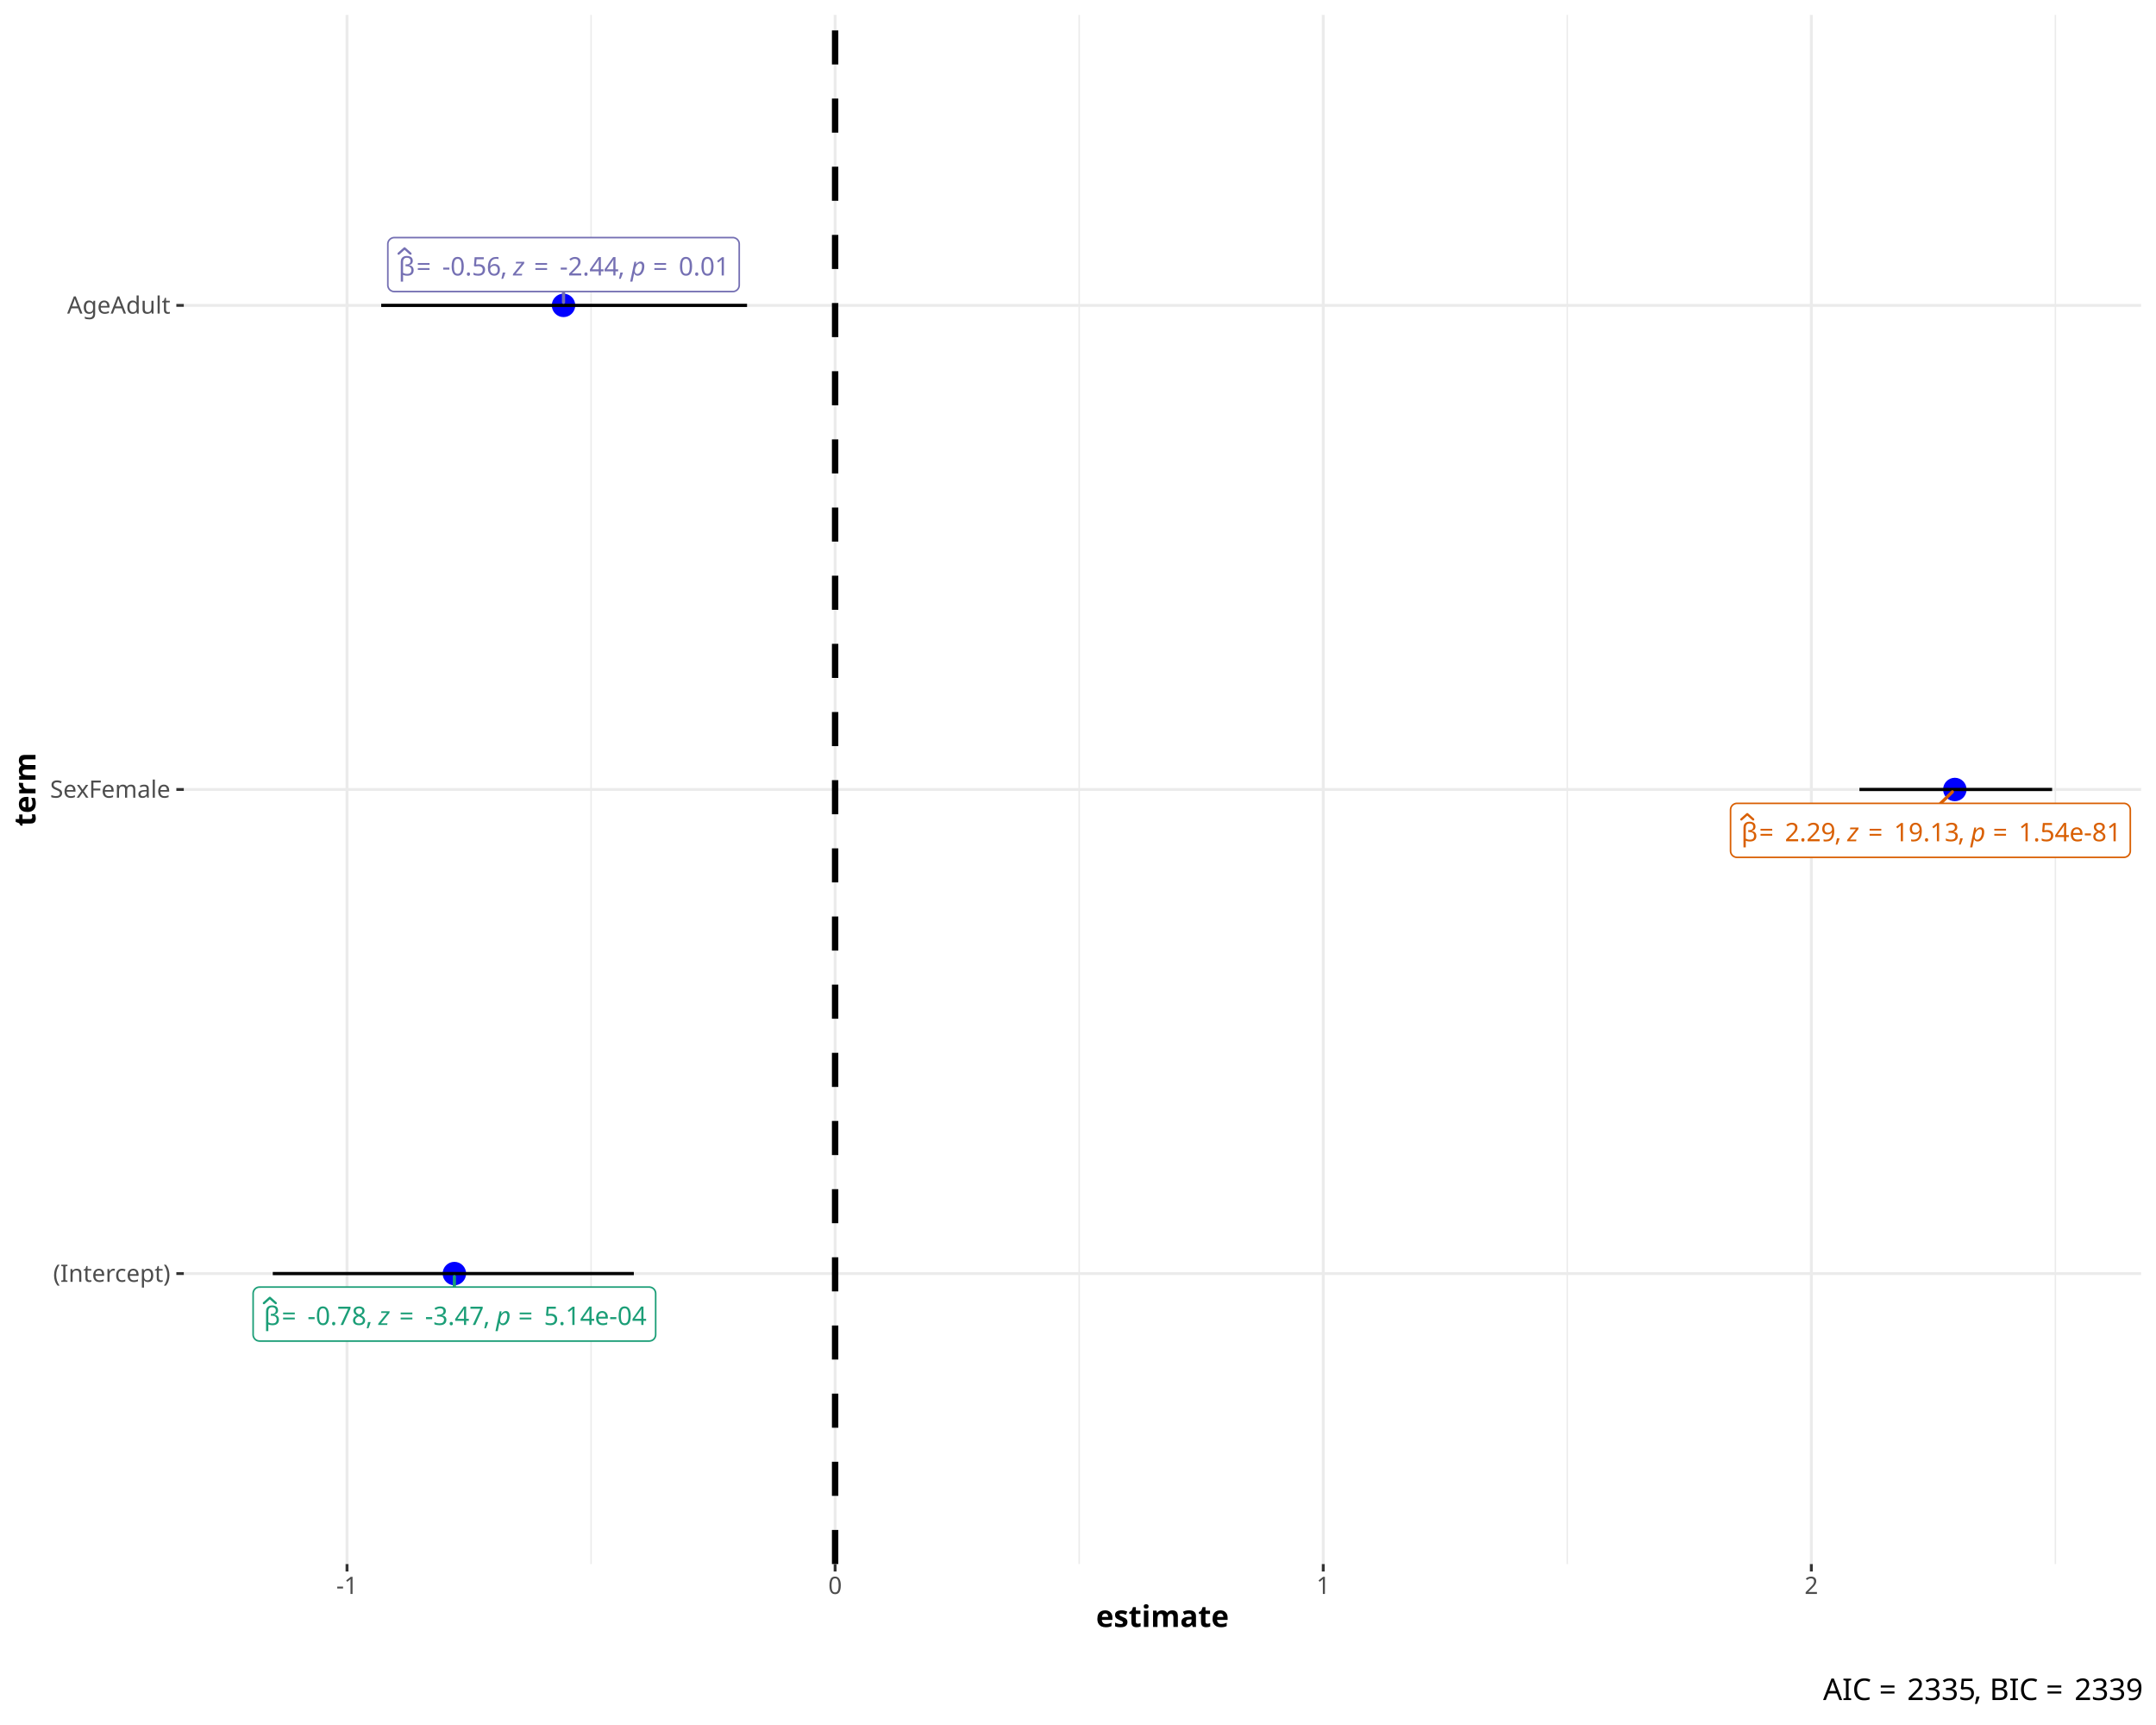
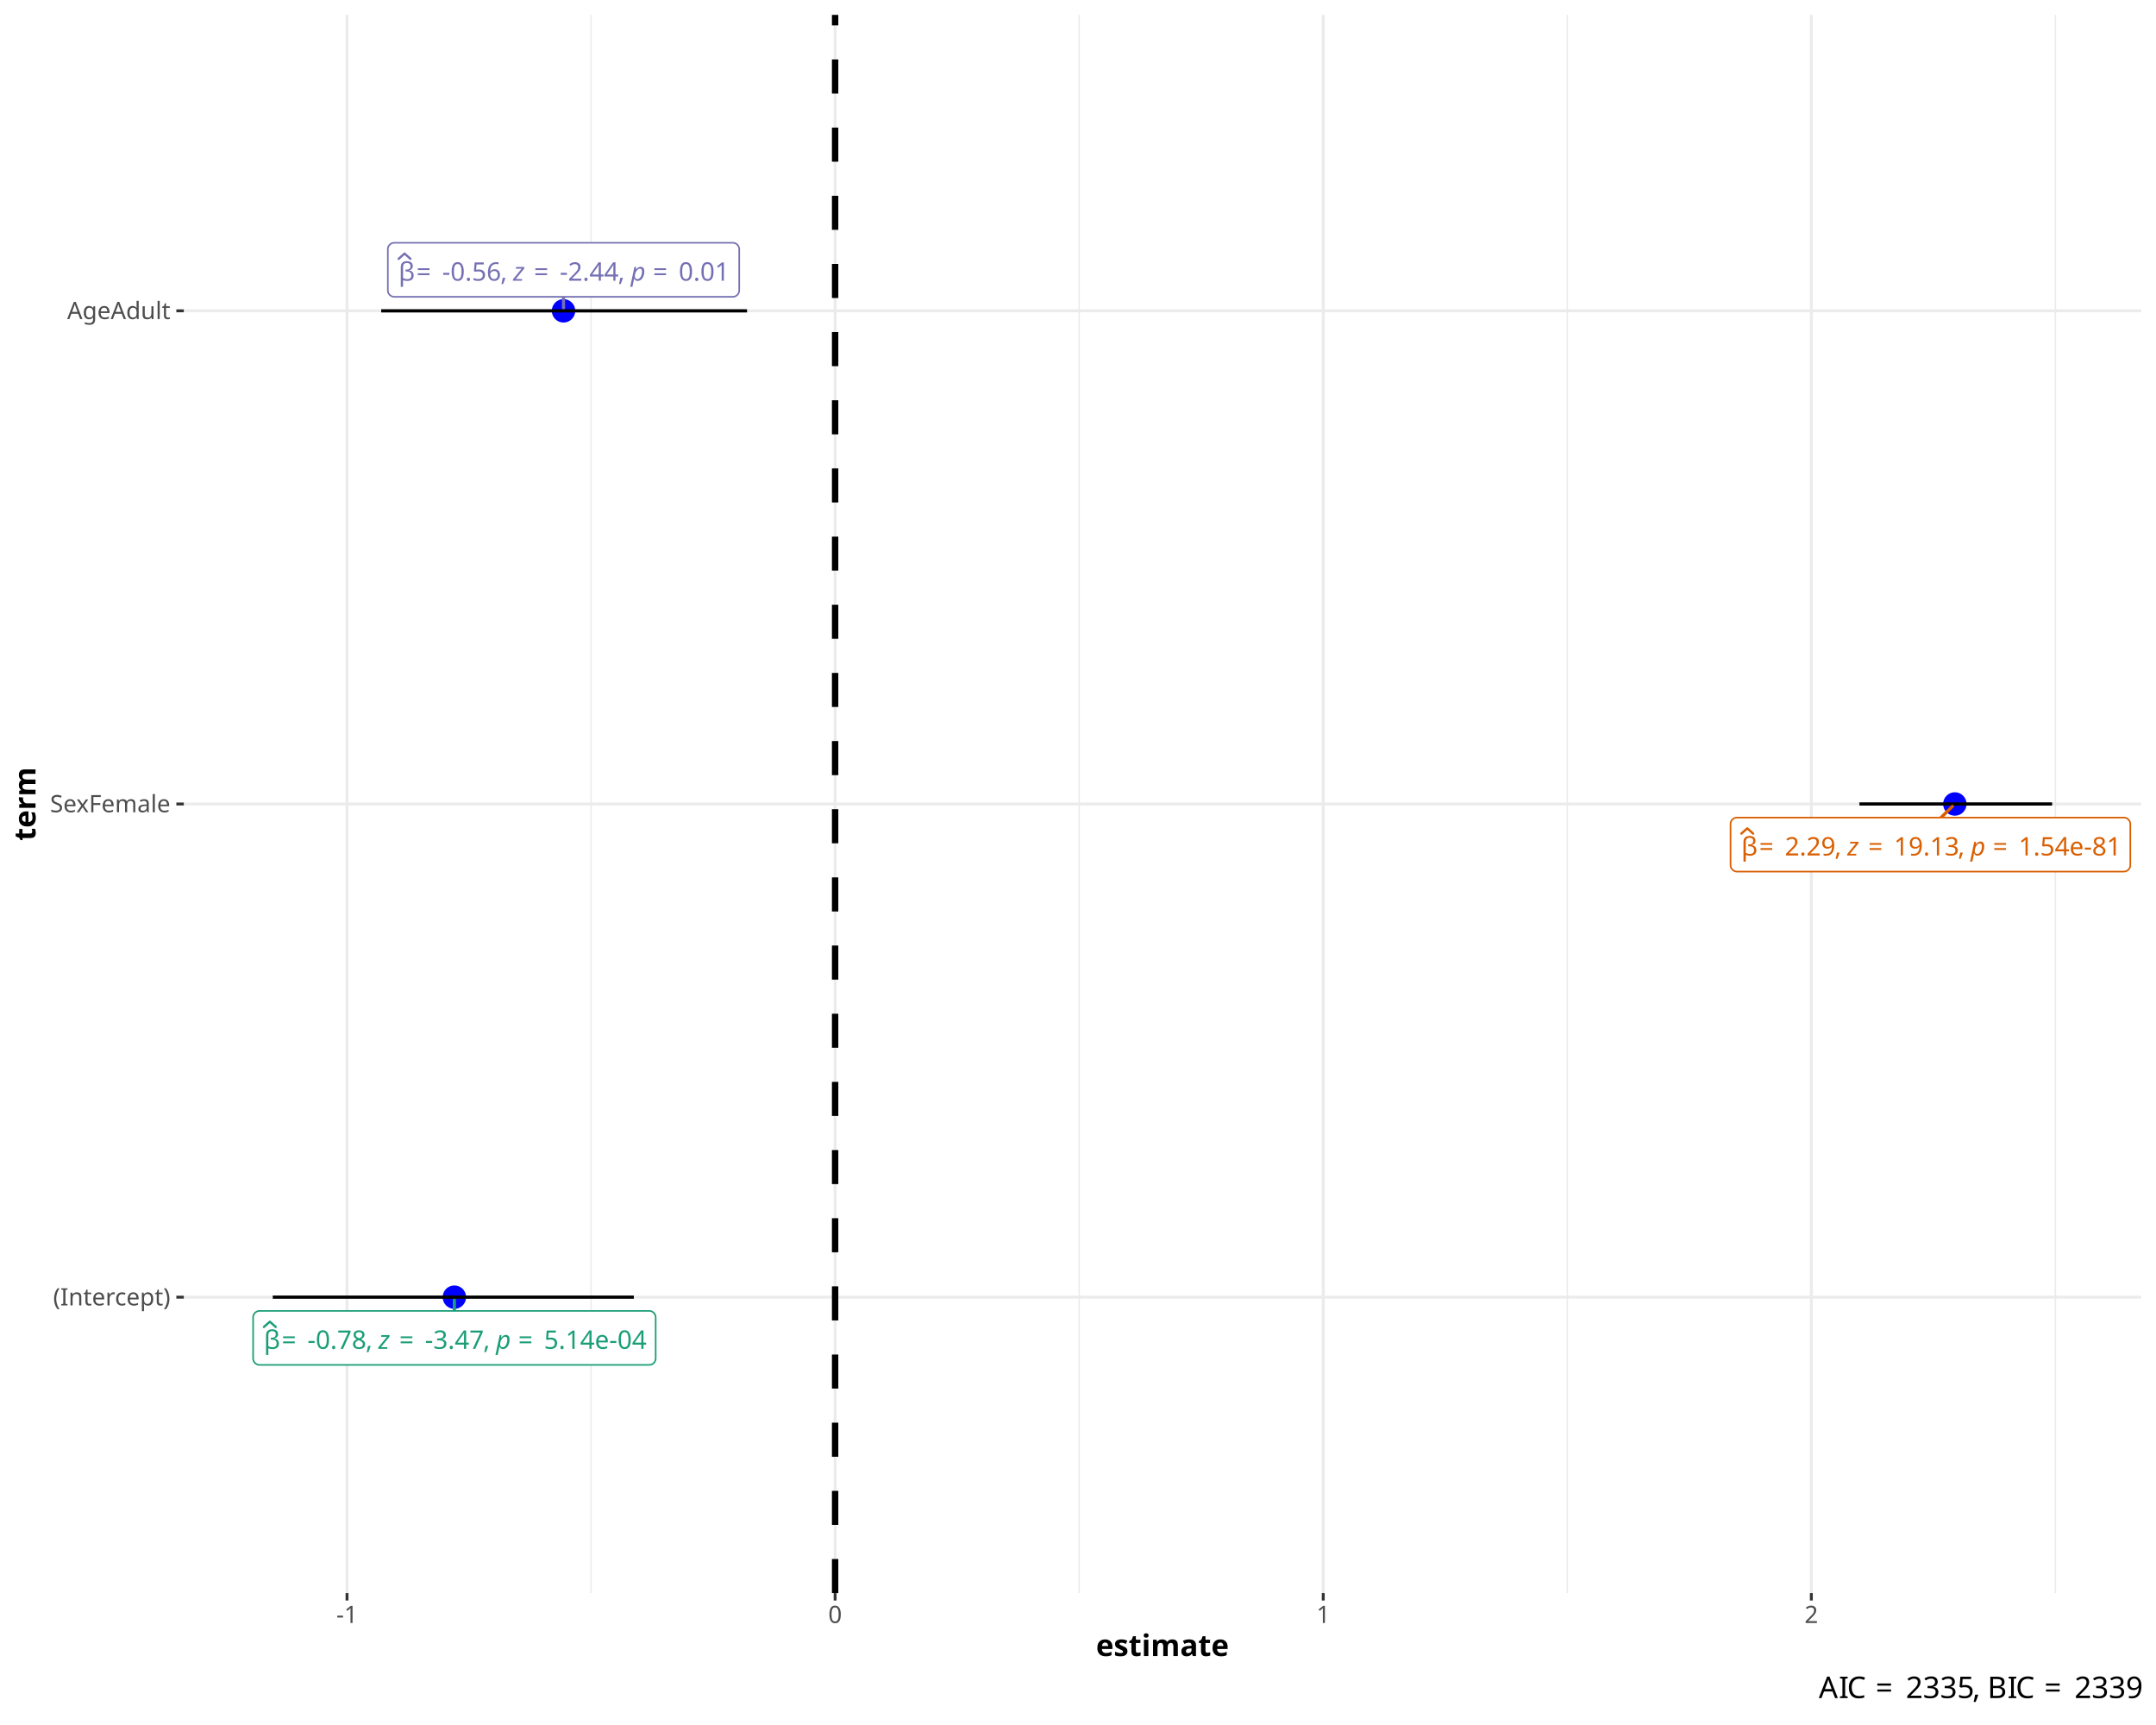
<svg xmlns="http://www.w3.org/2000/svg" class="svglite" data-engine-version="2.0" width="720.00pt" height="576.00pt" viewBox="0 0 720.00 576.00">
  <defs>
    <style type="text/css">
    .svglite line, .svglite polyline, .svglite polygon, .svglite path, .svglite rect, .svglite circle {
      fill: none;
      stroke: #000000;
      stroke-linecap: round;
      stroke-linejoin: round;
      stroke-miterlimit: 10.00;
    }
  </style>
  </defs>
  <rect width="100%" height="100%" style="stroke: none; fill: #FFFFFF;" />
  <defs>
    <clipPath id="cpMC4wMHw3MjAuMDB8MC4wMHw1NzYuMDA=">
      <rect x="0.00" y="0.00" width="720.00" height="576.00" />
    </clipPath>
  </defs>
  <g clip-path="url(#cpMC4wMHw3MjAuMDB8MC4wMHw1NzYuMDA=)">
    <rect x="0.00" y="0.00" width="720.00" height="576.00" style="stroke-width: 0.97; stroke: #FFFFFF; fill: #FFFFFF;" />
  </g>
  <defs>
-     <clipPath id="cpNjEuMzh8NzE1LjAyfDQuOTh8NTIyLjI1">
-       <rect x="61.38" y="4.98" width="653.64" height="517.27" />
+     <clipPath id="cpNjEuMzh8NzE1LjAyfDQuOTh8NTMxLjk1">
+       <rect x="61.38" y="4.98" width="653.64" height="526.97" />
    </clipPath>
  </defs>
-   <g clip-path="url(#cpNjEuMzh8NzE1LjAyfDQuOTh8NTIyLjI1)">
-     <rect x="61.38" y="4.98" width="653.64" height="517.27" style="stroke-width: 0.97; stroke: none; fill: #FFFFFF;" />
-     <polyline points="197.39,522.25 197.39,4.98 " style="stroke-width: 0.48; stroke: #EBEBEB; stroke-linecap: butt;" />
-     <polyline points="360.40,522.25 360.40,4.98 " style="stroke-width: 0.48; stroke: #EBEBEB; stroke-linecap: butt;" />
-     <polyline points="523.40,522.25 523.40,4.98 " style="stroke-width: 0.48; stroke: #EBEBEB; stroke-linecap: butt;" />
-     <polyline points="686.40,522.25 686.40,4.98 " style="stroke-width: 0.48; stroke: #EBEBEB; stroke-linecap: butt;" />
-     <polyline points="61.38,425.26 715.02,425.26 " style="stroke-width: 0.97; stroke: #EBEBEB; stroke-linecap: butt;" />
-     <polyline points="61.38,263.62 715.02,263.62 " style="stroke-width: 0.97; stroke: #EBEBEB; stroke-linecap: butt;" />
-     <polyline points="61.38,101.97 715.02,101.97 " style="stroke-width: 0.97; stroke: #EBEBEB; stroke-linecap: butt;" />
-     <polyline points="115.89,522.25 115.89,4.98 " style="stroke-width: 0.97; stroke: #EBEBEB; stroke-linecap: butt;" />
-     <polyline points="278.89,522.25 278.89,4.98 " style="stroke-width: 0.97; stroke: #EBEBEB; stroke-linecap: butt;" />
-     <polyline points="441.90,522.25 441.90,4.98 " style="stroke-width: 0.97; stroke: #EBEBEB; stroke-linecap: butt;" />
-     <polyline points="604.90,522.25 604.90,4.98 " style="stroke-width: 0.97; stroke: #EBEBEB; stroke-linecap: butt;" />
-     <circle cx="151.74" cy="425.26" r="3.56" style="stroke-width: 0.71; stroke: #0000FF; fill: #0000FF;" />
-     <circle cx="652.82" cy="263.62" r="3.56" style="stroke-width: 0.71; stroke: #0000FF; fill: #0000FF;" />
-     <circle cx="188.19" cy="101.97" r="3.56" style="stroke-width: 0.71; stroke: #0000FF; fill: #0000FF;" />
-     <polyline points="211.67,425.26 211.67,425.26 " style="stroke-width: 1.07; stroke-linecap: butt;" />
-     <polyline points="211.67,425.26 91.09,425.26 " style="stroke-width: 1.07; stroke-linecap: butt;" />
-     <polyline points="91.09,425.26 91.09,425.26 " style="stroke-width: 1.07; stroke-linecap: butt;" />
-     <polyline points="685.31,263.62 685.31,263.62 " style="stroke-width: 1.07; stroke-linecap: butt;" />
-     <polyline points="685.31,263.62 620.96,263.62 " style="stroke-width: 1.07; stroke-linecap: butt;" />
-     <polyline points="620.96,263.62 620.96,263.62 " style="stroke-width: 1.07; stroke-linecap: butt;" />
-     <polyline points="249.48,101.97 249.48,101.97 " style="stroke-width: 1.07; stroke-linecap: butt;" />
-     <polyline points="249.48,101.97 127.30,101.97 " style="stroke-width: 1.07; stroke-linecap: butt;" />
-     <polyline points="127.30,101.97 127.30,101.97 " style="stroke-width: 1.07; stroke-linecap: butt;" />
-     <line x1="278.89" y1="522.25" x2="278.89" y2="4.98" style="stroke-width: 2.13; stroke-dasharray: 11.38,11.38; stroke-linecap: butt;" />
-     <line x1="151.74" y1="429.76" x2="151.74" y2="426.29" style="stroke-width: 1.07; stroke: #1B9E77;" />
-     <line x1="648.07" y1="268.25" x2="652.00" y2="264.42" style="stroke-width: 1.07; stroke: #D95F02;" />
-     <line x1="188.19" y1="97.36" x2="188.19" y2="100.94" style="stroke-width: 1.07; stroke: #7570B3;" />
-     <polygon points="86.69,447.80 216.80,447.80 216.72,447.80 217.06,447.78 217.40,447.71 217.73,447.59 218.03,447.42 218.30,447.20 218.53,446.94 218.71,446.64 218.85,446.32 218.93,445.98 218.96,445.64 218.96,445.64 218.96,431.92 218.96,431.92 218.93,431.58 218.85,431.24 218.71,430.92 218.53,430.63 218.30,430.37 218.03,430.15 217.73,429.97 217.40,429.85 217.06,429.78 216.80,429.76 86.69,429.76 86.95,429.78 86.60,429.77 86.25,429.81 85.92,429.90 85.61,430.05 85.32,430.25 85.07,430.49 84.86,430.77 84.70,431.08 84.59,431.41 84.53,431.75 84.53,431.92 84.53,445.64 84.53,445.46 84.53,445.81 84.59,446.16 84.70,446.48 84.86,446.79 85.07,447.07 85.32,447.31 85.61,447.51 85.92,447.66 86.25,447.75 86.60,447.80 " style="stroke-width: 0.53; stroke: #1B9E77; fill: #FFFFFF;" />
-     <text x="88.13" y="442.43" style="font-size: 8.54px; fill: #1B9E77; font-family: sans;" textLength="3.96px" lengthAdjust="spacingAndGlyphs">β</text>
-     <polyline points="88.13,435.13 90.11,433.36 92.09,435.13 " style="stroke-width: 0.75; stroke: #1B9E77;" />
-     <text x="94.06" y="442.43" style="font-size: 8.54px; fill: #1B9E77; font-family: sans;" textLength="6.63px" lengthAdjust="spacingAndGlyphs">=</text>
-     <text x="102.66" y="442.43" style="font-size: 8.54px; fill: #1B9E77; font-family: sans;" textLength="19.46px" lengthAdjust="spacingAndGlyphs">-0.78</text>
-     <text x="122.12" y="442.43" style="font-size: 8.54px; fill: #1B9E77; font-family: sans;" textLength="2.14px" lengthAdjust="spacingAndGlyphs">,</text>
-     <text x="124.26" y="442.43" style="font-size: 8.54px; fill: #1B9E77; font-family: sans;" textLength="2.14px" lengthAdjust="spacingAndGlyphs"> </text>
-     <text x="126.39" y="442.43" style="font-size: 8.54px; font-style: italic; fill: #1B9E77; font-family: sans;" textLength="4.27px" lengthAdjust="spacingAndGlyphs">z</text>
-     <text x="133.32" y="442.43" style="font-size: 8.54px; fill: #1B9E77; font-family: sans;" textLength="6.63px" lengthAdjust="spacingAndGlyphs">=</text>
-     <text x="141.92" y="442.43" style="font-size: 8.54px; fill: #1B9E77; font-family: sans;" textLength="19.46px" lengthAdjust="spacingAndGlyphs">-3.47</text>
-     <text x="161.38" y="442.43" style="font-size: 8.54px; fill: #1B9E77; font-family: sans;" textLength="2.14px" lengthAdjust="spacingAndGlyphs">,</text>
-     <text x="163.51" y="442.43" style="font-size: 8.54px; fill: #1B9E77; font-family: sans;" textLength="2.14px" lengthAdjust="spacingAndGlyphs"> </text>
-     <text x="165.65" y="442.43" style="font-size: 8.54px; font-style: italic; fill: #1B9E77; font-family: sans;" textLength="4.75px" lengthAdjust="spacingAndGlyphs">p</text>
-     <text x="173.06" y="442.43" style="font-size: 8.54px; fill: #1B9E77; font-family: sans;" textLength="6.63px" lengthAdjust="spacingAndGlyphs">=</text>
-     <text x="181.66" y="442.43" style="font-size: 8.54px; fill: #1B9E77; font-family: sans;" textLength="33.70px" lengthAdjust="spacingAndGlyphs">5.14e-04</text>
-     <polygon points="580.08,286.28 709.26,286.28 709.17,286.28 709.52,286.26 709.86,286.20 710.18,286.07 710.49,285.90 710.75,285.68 710.99,285.42 711.17,285.12 711.31,284.80 711.39,284.47 711.42,284.12 711.42,284.12 711.42,270.41 711.42,270.41 711.39,270.06 711.31,269.72 711.17,269.40 710.99,269.11 710.75,268.85 710.49,268.63 710.18,268.45 709.86,268.33 709.52,268.26 709.26,268.25 580.08,268.25 580.34,268.26 579.99,268.25 579.65,268.29 579.31,268.39 579.00,268.54 578.71,268.73 578.46,268.97 578.25,269.25 578.09,269.56 577.98,269.89 577.93,270.23 577.92,270.41 577.92,284.12 577.93,283.95 577.93,284.29 577.98,284.64 578.09,284.97 578.25,285.27 578.46,285.55 578.71,285.79 579.00,285.99 579.31,286.14 579.65,286.24 579.99,286.28 " style="stroke-width: 0.53; stroke: #D95F02; fill: #FFFFFF;" />
-     <text x="581.52" y="280.91" style="font-size: 8.54px; fill: #D95F02; font-family: sans;" textLength="3.96px" lengthAdjust="spacingAndGlyphs">β</text>
-     <polyline points="581.52,273.61 583.50,271.85 585.48,273.61 " style="stroke-width: 0.75; stroke: #D95F02;" />
-     <text x="587.45" y="280.91" style="font-size: 8.54px; fill: #D95F02; font-family: sans;" textLength="6.63px" lengthAdjust="spacingAndGlyphs">=</text>
-     <text x="596.06" y="280.91" style="font-size: 8.54px; fill: #D95F02; font-family: sans;" textLength="16.61px" lengthAdjust="spacingAndGlyphs">2.29</text>
-     <text x="612.67" y="280.91" style="font-size: 8.54px; fill: #D95F02; font-family: sans;" textLength="2.14px" lengthAdjust="spacingAndGlyphs">,</text>
-     <text x="614.81" y="280.91" style="font-size: 8.54px; fill: #D95F02; font-family: sans;" textLength="2.14px" lengthAdjust="spacingAndGlyphs"> </text>
-     <text x="616.94" y="280.91" style="font-size: 8.54px; font-style: italic; fill: #D95F02; font-family: sans;" textLength="4.27px" lengthAdjust="spacingAndGlyphs">z</text>
-     <text x="623.87" y="280.91" style="font-size: 8.54px; fill: #D95F02; font-family: sans;" textLength="6.63px" lengthAdjust="spacingAndGlyphs">=</text>
-     <text x="632.47" y="280.91" style="font-size: 8.54px; fill: #D95F02; font-family: sans;" textLength="21.36px" lengthAdjust="spacingAndGlyphs">19.13</text>
-     <text x="653.83" y="280.91" style="font-size: 8.54px; fill: #D95F02; font-family: sans;" textLength="2.14px" lengthAdjust="spacingAndGlyphs">,</text>
-     <text x="655.97" y="280.91" style="font-size: 8.54px; fill: #D95F02; font-family: sans;" textLength="2.14px" lengthAdjust="spacingAndGlyphs"> </text>
-     <text x="658.10" y="280.91" style="font-size: 8.54px; font-style: italic; fill: #D95F02; font-family: sans;" textLength="4.75px" lengthAdjust="spacingAndGlyphs">p</text>
-     <text x="665.52" y="280.91" style="font-size: 8.54px; fill: #D95F02; font-family: sans;" textLength="6.63px" lengthAdjust="spacingAndGlyphs">=</text>
-     <text x="674.12" y="280.91" style="font-size: 8.54px; fill: #D95F02; font-family: sans;" textLength="33.70px" lengthAdjust="spacingAndGlyphs">1.54e-81</text>
-     <polygon points="131.68,97.36 244.71,97.36 244.62,97.36 244.97,97.35 245.31,97.28 245.63,97.15 245.93,96.98 246.20,96.76 246.43,96.50 246.62,96.21 246.76,95.89 246.84,95.55 246.87,95.20 246.87,95.20 246.87,81.49 246.87,81.49 246.84,81.14 246.76,80.80 246.62,80.49 246.43,80.19 246.20,79.93 245.93,79.71 245.63,79.54 245.31,79.41 244.97,79.34 244.71,79.33 131.68,79.33 131.94,79.34 131.59,79.33 131.25,79.37 130.91,79.47 130.60,79.62 130.31,79.82 130.06,80.06 129.85,80.33 129.69,80.64 129.58,80.97 129.52,81.32 129.52,81.49 129.52,95.20 129.52,95.03 129.52,95.38 129.58,95.72 129.69,96.05 129.85,96.36 130.06,96.64 130.31,96.88 130.60,97.07 130.91,97.22 131.25,97.32 131.59,97.36 " style="stroke-width: 0.53; stroke: #7570B3; fill: #FFFFFF;" />
-     <text x="133.12" y="91.99" style="font-size: 8.54px; fill: #7570B3; font-family: sans;" textLength="3.96px" lengthAdjust="spacingAndGlyphs">β</text>
-     <polyline points="133.12,84.69 135.10,82.93 137.08,84.69 " style="stroke-width: 0.75; stroke: #7570B3;" />
-     <text x="139.05" y="91.99" style="font-size: 8.54px; fill: #7570B3; font-family: sans;" textLength="6.63px" lengthAdjust="spacingAndGlyphs">=</text>
-     <text x="147.66" y="91.99" style="font-size: 8.54px; fill: #7570B3; font-family: sans;" textLength="19.46px" lengthAdjust="spacingAndGlyphs">-0.56</text>
-     <text x="167.11" y="91.99" style="font-size: 8.54px; fill: #7570B3; font-family: sans;" textLength="2.14px" lengthAdjust="spacingAndGlyphs">,</text>
-     <text x="169.25" y="91.99" style="font-size: 8.54px; fill: #7570B3; font-family: sans;" textLength="2.14px" lengthAdjust="spacingAndGlyphs"> </text>
-     <text x="171.38" y="91.99" style="font-size: 8.54px; font-style: italic; fill: #7570B3; font-family: sans;" textLength="4.27px" lengthAdjust="spacingAndGlyphs">z</text>
-     <text x="178.31" y="91.99" style="font-size: 8.54px; fill: #7570B3; font-family: sans;" textLength="6.63px" lengthAdjust="spacingAndGlyphs">=</text>
-     <text x="186.91" y="91.99" style="font-size: 8.54px; fill: #7570B3; font-family: sans;" textLength="19.46px" lengthAdjust="spacingAndGlyphs">-2.44</text>
-     <text x="206.37" y="91.99" style="font-size: 8.54px; fill: #7570B3; font-family: sans;" textLength="2.14px" lengthAdjust="spacingAndGlyphs">,</text>
-     <text x="208.50" y="91.99" style="font-size: 8.54px; fill: #7570B3; font-family: sans;" textLength="2.14px" lengthAdjust="spacingAndGlyphs"> </text>
-     <text x="210.64" y="91.99" style="font-size: 8.54px; font-style: italic; fill: #7570B3; font-family: sans;" textLength="4.75px" lengthAdjust="spacingAndGlyphs">p</text>
-     <text x="218.05" y="91.99" style="font-size: 8.54px; fill: #7570B3; font-family: sans;" textLength="6.63px" lengthAdjust="spacingAndGlyphs">=</text>
-     <text x="226.65" y="91.99" style="font-size: 8.54px; fill: #7570B3; font-family: sans;" textLength="16.61px" lengthAdjust="spacingAndGlyphs">0.01</text>
+   <g clip-path="url(#cpNjEuMzh8NzE1LjAyfDQuOTh8NTMxLjk1)">
+     <rect x="61.38" y="4.98" width="653.64" height="526.97" style="stroke-width: 0.97; stroke: none; fill: #FFFFFF;" />
+     <polyline points="197.39,531.95 197.39,4.98 " style="stroke-width: 0.48; stroke: #EBEBEB; stroke-linecap: butt;" />
+     <polyline points="360.40,531.95 360.40,4.98 " style="stroke-width: 0.48; stroke: #EBEBEB; stroke-linecap: butt;" />
+     <polyline points="523.40,531.95 523.40,4.98 " style="stroke-width: 0.48; stroke: #EBEBEB; stroke-linecap: butt;" />
+     <polyline points="686.40,531.95 686.40,4.98 " style="stroke-width: 0.48; stroke: #EBEBEB; stroke-linecap: butt;" />
+     <polyline points="61.38,433.14 715.02,433.14 " style="stroke-width: 0.97; stroke: #EBEBEB; stroke-linecap: butt;" />
+     <polyline points="61.38,268.46 715.02,268.46 " style="stroke-width: 0.97; stroke: #EBEBEB; stroke-linecap: butt;" />
+     <polyline points="61.38,103.79 715.02,103.79 " style="stroke-width: 0.97; stroke: #EBEBEB; stroke-linecap: butt;" />
+     <polyline points="115.89,531.95 115.89,4.98 " style="stroke-width: 0.97; stroke: #EBEBEB; stroke-linecap: butt;" />
+     <polyline points="278.89,531.95 278.89,4.98 " style="stroke-width: 0.97; stroke: #EBEBEB; stroke-linecap: butt;" />
+     <polyline points="441.90,531.95 441.90,4.98 " style="stroke-width: 0.97; stroke: #EBEBEB; stroke-linecap: butt;" />
+     <polyline points="604.90,531.95 604.90,4.98 " style="stroke-width: 0.97; stroke: #EBEBEB; stroke-linecap: butt;" />
+     <circle cx="151.74" cy="433.14" r="3.56" style="stroke-width: 0.71; stroke: #0000FF; fill: #0000FF;" />
+     <circle cx="652.82" cy="268.46" r="3.56" style="stroke-width: 0.71; stroke: #0000FF; fill: #0000FF;" />
+     <circle cx="188.19" cy="103.79" r="3.56" style="stroke-width: 0.71; stroke: #0000FF; fill: #0000FF;" />
+     <polyline points="211.67,433.14 211.67,433.14 " style="stroke-width: 1.07; stroke-linecap: butt;" />
+     <polyline points="211.67,433.14 91.09,433.14 " style="stroke-width: 1.07; stroke-linecap: butt;" />
+     <polyline points="91.09,433.14 91.09,433.14 " style="stroke-width: 1.07; stroke-linecap: butt;" />
+     <polyline points="685.31,268.46 685.31,268.46 " style="stroke-width: 1.07; stroke-linecap: butt;" />
+     <polyline points="685.31,268.46 620.96,268.46 " style="stroke-width: 1.07; stroke-linecap: butt;" />
+     <polyline points="620.96,268.46 620.96,268.46 " style="stroke-width: 1.07; stroke-linecap: butt;" />
+     <polyline points="249.48,103.79 249.48,103.79 " style="stroke-width: 1.07; stroke-linecap: butt;" />
+     <polyline points="249.48,103.79 127.30,103.79 " style="stroke-width: 1.07; stroke-linecap: butt;" />
+     <polyline points="127.30,103.79 127.30,103.79 " style="stroke-width: 1.07; stroke-linecap: butt;" />
+     <line x1="278.89" y1="531.95" x2="278.89" y2="4.98" style="stroke-width: 2.13; stroke-dasharray: 11.38,11.38; stroke-linecap: butt;" />
+     <line x1="151.74" y1="437.73" x2="151.74" y2="434.18" style="stroke-width: 1.07; stroke: #1B9E77;" />
+     <line x1="648.20" y1="273.00" x2="652.00" y2="269.27" style="stroke-width: 1.07; stroke: #D95F02;" />
+     <line x1="188.19" y1="99.11" x2="188.19" y2="102.75" style="stroke-width: 1.07; stroke: #7570B3;" />
+     <polygon points="86.69,455.76 216.80,455.76 216.72,455.76 217.06,455.74 217.40,455.68 217.73,455.55 218.03,455.38 218.30,455.16 218.53,454.90 218.71,454.60 218.85,454.28 218.93,453.95 218.96,453.60 218.96,453.60 218.96,439.89 218.96,439.89 218.93,439.54 218.85,439.20 218.71,438.88 218.53,438.59 218.30,438.33 218.03,438.11 217.73,437.93 217.40,437.81 217.06,437.74 216.80,437.73 86.69,437.73 86.95,437.74 86.60,437.73 86.25,437.77 85.92,437.87 85.61,438.02 85.32,438.21 85.07,438.45 84.86,438.73 84.70,439.04 84.59,439.37 84.53,439.71 84.53,439.89 84.53,453.60 84.53,453.43 84.53,453.77 84.59,454.12 84.70,454.45 84.86,454.76 85.07,455.03 85.32,455.27 85.61,455.47 85.92,455.62 86.25,455.72 86.60,455.76 " style="stroke-width: 0.53; stroke: #1B9E77; fill: #FFFFFF;" />
+     <text x="88.13" y="450.39" style="font-size: 8.54px; fill: #1B9E77; font-family: sans;" textLength="3.96px" lengthAdjust="spacingAndGlyphs">β</text>
+     <polyline points="88.13,443.09 90.11,441.33 92.09,443.09 " style="stroke-width: 0.75; stroke: #1B9E77;" />
+     <text x="94.06" y="450.39" style="font-size: 8.54px; fill: #1B9E77; font-family: sans;" textLength="6.63px" lengthAdjust="spacingAndGlyphs">=</text>
+     <text x="102.66" y="450.39" style="font-size: 8.54px; fill: #1B9E77; font-family: sans;" textLength="19.46px" lengthAdjust="spacingAndGlyphs">-0.78</text>
+     <text x="122.12" y="450.39" style="font-size: 8.54px; fill: #1B9E77; font-family: sans;" textLength="2.14px" lengthAdjust="spacingAndGlyphs">,</text>
+     <text x="124.26" y="450.39" style="font-size: 8.54px; fill: #1B9E77; font-family: sans;" textLength="2.14px" lengthAdjust="spacingAndGlyphs"> </text>
+     <text x="126.39" y="450.39" style="font-size: 8.54px; font-style: italic; fill: #1B9E77; font-family: sans;" textLength="4.27px" lengthAdjust="spacingAndGlyphs">z</text>
+     <text x="133.32" y="450.39" style="font-size: 8.54px; fill: #1B9E77; font-family: sans;" textLength="6.63px" lengthAdjust="spacingAndGlyphs">=</text>
+     <text x="141.92" y="450.39" style="font-size: 8.54px; fill: #1B9E77; font-family: sans;" textLength="19.46px" lengthAdjust="spacingAndGlyphs">-3.47</text>
+     <text x="161.38" y="450.39" style="font-size: 8.54px; fill: #1B9E77; font-family: sans;" textLength="2.14px" lengthAdjust="spacingAndGlyphs">,</text>
+     <text x="163.51" y="450.39" style="font-size: 8.54px; fill: #1B9E77; font-family: sans;" textLength="2.14px" lengthAdjust="spacingAndGlyphs"> </text>
+     <text x="165.65" y="450.39" style="font-size: 8.54px; font-style: italic; fill: #1B9E77; font-family: sans;" textLength="4.75px" lengthAdjust="spacingAndGlyphs">p</text>
+     <text x="173.06" y="450.39" style="font-size: 8.54px; fill: #1B9E77; font-family: sans;" textLength="6.63px" lengthAdjust="spacingAndGlyphs">=</text>
+     <text x="181.66" y="450.39" style="font-size: 8.54px; fill: #1B9E77; font-family: sans;" textLength="33.70px" lengthAdjust="spacingAndGlyphs">5.14e-04</text>
+     <polygon points="580.08,291.03 709.26,291.03 709.17,291.03 709.52,291.01 709.86,290.94 710.18,290.82 710.49,290.65 710.75,290.43 710.99,290.17 711.17,289.87 711.31,289.55 711.39,289.22 711.42,288.87 711.42,288.87 711.42,275.16 711.42,275.16 711.39,274.81 711.31,274.47 711.17,274.15 710.99,273.86 710.75,273.60 710.49,273.38 710.18,273.20 709.86,273.08 709.52,273.01 709.26,273.00 580.08,273.00 580.34,273.01 579.99,273.00 579.65,273.04 579.31,273.14 579.00,273.29 578.71,273.48 578.46,273.72 578.25,274.00 578.09,274.31 577.98,274.64 577.93,274.98 577.92,275.16 577.92,288.87 577.93,288.70 577.93,289.04 577.98,289.39 578.09,289.72 578.25,290.02 578.46,290.30 578.71,290.54 579.00,290.74 579.31,290.89 579.65,290.99 579.99,291.03 " style="stroke-width: 0.53; stroke: #D95F02; fill: #FFFFFF;" />
+     <text x="581.52" y="285.66" style="font-size: 8.54px; fill: #D95F02; font-family: sans;" textLength="3.96px" lengthAdjust="spacingAndGlyphs">β</text>
+     <polyline points="581.52,278.36 583.50,276.60 585.48,278.36 " style="stroke-width: 0.75; stroke: #D95F02;" />
+     <text x="587.45" y="285.66" style="font-size: 8.54px; fill: #D95F02; font-family: sans;" textLength="6.63px" lengthAdjust="spacingAndGlyphs">=</text>
+     <text x="596.06" y="285.66" style="font-size: 8.54px; fill: #D95F02; font-family: sans;" textLength="16.61px" lengthAdjust="spacingAndGlyphs">2.29</text>
+     <text x="612.67" y="285.66" style="font-size: 8.54px; fill: #D95F02; font-family: sans;" textLength="2.14px" lengthAdjust="spacingAndGlyphs">,</text>
+     <text x="614.81" y="285.66" style="font-size: 8.54px; fill: #D95F02; font-family: sans;" textLength="2.14px" lengthAdjust="spacingAndGlyphs"> </text>
+     <text x="616.94" y="285.66" style="font-size: 8.54px; font-style: italic; fill: #D95F02; font-family: sans;" textLength="4.27px" lengthAdjust="spacingAndGlyphs">z</text>
+     <text x="623.87" y="285.66" style="font-size: 8.54px; fill: #D95F02; font-family: sans;" textLength="6.63px" lengthAdjust="spacingAndGlyphs">=</text>
+     <text x="632.47" y="285.66" style="font-size: 8.54px; fill: #D95F02; font-family: sans;" textLength="21.36px" lengthAdjust="spacingAndGlyphs">19.13</text>
+     <text x="653.83" y="285.66" style="font-size: 8.54px; fill: #D95F02; font-family: sans;" textLength="2.14px" lengthAdjust="spacingAndGlyphs">,</text>
+     <text x="655.97" y="285.66" style="font-size: 8.54px; fill: #D95F02; font-family: sans;" textLength="2.14px" lengthAdjust="spacingAndGlyphs"> </text>
+     <text x="658.10" y="285.66" style="font-size: 8.54px; font-style: italic; fill: #D95F02; font-family: sans;" textLength="4.75px" lengthAdjust="spacingAndGlyphs">p</text>
+     <text x="665.52" y="285.66" style="font-size: 8.54px; fill: #D95F02; font-family: sans;" textLength="6.63px" lengthAdjust="spacingAndGlyphs">=</text>
+     <text x="674.12" y="285.66" style="font-size: 8.54px; fill: #D95F02; font-family: sans;" textLength="33.70px" lengthAdjust="spacingAndGlyphs">1.54e-81</text>
+     <polygon points="131.68,99.11 244.71,99.11 244.62,99.10 244.97,99.09 245.31,99.02 245.63,98.90 245.93,98.72 246.20,98.50 246.43,98.24 246.62,97.95 246.76,97.63 246.84,97.29 246.87,96.95 246.87,96.95 246.87,83.23 246.87,83.23 246.84,82.88 246.76,82.55 246.62,82.23 246.43,81.93 246.20,81.67 245.93,81.45 245.63,81.28 245.31,81.16 244.97,81.09 244.71,81.07 131.68,81.07 131.94,81.09 131.59,81.07 131.25,81.11 130.91,81.21 130.60,81.36 130.31,81.56 130.06,81.80 129.85,82.08 129.69,82.38 129.58,82.71 129.52,83.06 129.52,83.23 129.52,96.95 129.52,96.77 129.52,97.12 129.58,97.46 129.69,97.79 129.85,98.10 130.06,98.38 130.31,98.62 130.60,98.82 130.91,98.96 131.25,99.06 131.59,99.10 " style="stroke-width: 0.53; stroke: #7570B3; fill: #FFFFFF;" />
+     <text x="133.12" y="93.73" style="font-size: 8.54px; fill: #7570B3; font-family: sans;" textLength="3.96px" lengthAdjust="spacingAndGlyphs">β</text>
+     <polyline points="133.12,86.43 135.10,84.67 137.08,86.43 " style="stroke-width: 0.75; stroke: #7570B3;" />
+     <text x="139.05" y="93.73" style="font-size: 8.54px; fill: #7570B3; font-family: sans;" textLength="6.63px" lengthAdjust="spacingAndGlyphs">=</text>
+     <text x="147.66" y="93.73" style="font-size: 8.54px; fill: #7570B3; font-family: sans;" textLength="19.46px" lengthAdjust="spacingAndGlyphs">-0.56</text>
+     <text x="167.11" y="93.73" style="font-size: 8.54px; fill: #7570B3; font-family: sans;" textLength="2.14px" lengthAdjust="spacingAndGlyphs">,</text>
+     <text x="169.25" y="93.73" style="font-size: 8.54px; fill: #7570B3; font-family: sans;" textLength="2.14px" lengthAdjust="spacingAndGlyphs"> </text>
+     <text x="171.38" y="93.73" style="font-size: 8.54px; font-style: italic; fill: #7570B3; font-family: sans;" textLength="4.27px" lengthAdjust="spacingAndGlyphs">z</text>
+     <text x="178.31" y="93.73" style="font-size: 8.54px; fill: #7570B3; font-family: sans;" textLength="6.63px" lengthAdjust="spacingAndGlyphs">=</text>
+     <text x="186.91" y="93.73" style="font-size: 8.54px; fill: #7570B3; font-family: sans;" textLength="19.46px" lengthAdjust="spacingAndGlyphs">-2.44</text>
+     <text x="206.37" y="93.73" style="font-size: 8.54px; fill: #7570B3; font-family: sans;" textLength="2.14px" lengthAdjust="spacingAndGlyphs">,</text>
+     <text x="208.50" y="93.73" style="font-size: 8.54px; fill: #7570B3; font-family: sans;" textLength="2.14px" lengthAdjust="spacingAndGlyphs"> </text>
+     <text x="210.64" y="93.73" style="font-size: 8.54px; font-style: italic; fill: #7570B3; font-family: sans;" textLength="4.75px" lengthAdjust="spacingAndGlyphs">p</text>
+     <text x="218.05" y="93.73" style="font-size: 8.54px; fill: #7570B3; font-family: sans;" textLength="6.63px" lengthAdjust="spacingAndGlyphs">=</text>
+     <text x="226.65" y="93.73" style="font-size: 8.54px; fill: #7570B3; font-family: sans;" textLength="16.61px" lengthAdjust="spacingAndGlyphs">0.01</text>
  </g>
  <g clip-path="url(#cpMC4wMHw3MjAuMDB8MC4wMHw1NzYuMDA=)">
-     <text x="56.90" y="428.02" text-anchor="end" style="font-size: 8.00px; fill: #4D4D4D; font-family: sans;" textLength="36.46px" lengthAdjust="spacingAndGlyphs">(Intercept)</text>
-     <text x="56.90" y="266.37" text-anchor="end" style="font-size: 8.00px; fill: #4D4D4D; font-family: sans;" textLength="40.47px" lengthAdjust="spacingAndGlyphs">SexFemale</text>
-     <text x="56.90" y="104.72" text-anchor="end" style="font-size: 8.00px; fill: #4D4D4D; font-family: sans;" textLength="32.47px" lengthAdjust="spacingAndGlyphs">AgeAdult</text>
-     <polyline points="58.89,425.26 61.38,425.26 " style="stroke-width: 0.97; stroke: #333333; stroke-linecap: butt;" />
-     <polyline points="58.89,263.62 61.38,263.62 " style="stroke-width: 0.97; stroke: #333333; stroke-linecap: butt;" />
-     <polyline points="58.89,101.97 61.38,101.97 " style="stroke-width: 0.97; stroke: #333333; stroke-linecap: butt;" />
-     <polyline points="115.89,524.74 115.89,522.25 " style="stroke-width: 0.97; stroke: #333333; stroke-linecap: butt;" />
-     <polyline points="278.89,524.74 278.89,522.25 " style="stroke-width: 0.97; stroke: #333333; stroke-linecap: butt;" />
-     <polyline points="441.90,524.74 441.90,522.25 " style="stroke-width: 0.97; stroke: #333333; stroke-linecap: butt;" />
-     <polyline points="604.90,524.74 604.90,522.25 " style="stroke-width: 0.97; stroke: #333333; stroke-linecap: butt;" />
-     <text x="115.89" y="532.24" text-anchor="middle" style="font-size: 8.00px; fill: #4D4D4D; font-family: sans;" textLength="7.11px" lengthAdjust="spacingAndGlyphs">-1</text>
-     <text x="278.89" y="532.24" text-anchor="middle" style="font-size: 8.00px; fill: #4D4D4D; font-family: sans;" textLength="4.45px" lengthAdjust="spacingAndGlyphs">0</text>
-     <text x="441.90" y="532.24" text-anchor="middle" style="font-size: 8.00px; fill: #4D4D4D; font-family: sans;" textLength="4.45px" lengthAdjust="spacingAndGlyphs">1</text>
-     <text x="604.90" y="532.24" text-anchor="middle" style="font-size: 8.00px; fill: #4D4D4D; font-family: sans;" textLength="4.45px" lengthAdjust="spacingAndGlyphs">2</text>
-     <text x="388.20" y="543.27" text-anchor="middle" style="font-size: 10.00px; font-weight: bold; font-family: sans;" textLength="37.80px" lengthAdjust="spacingAndGlyphs">estimate</text>
-     <text transform="translate(11.86,263.62) rotate(-90)" text-anchor="middle" style="font-size: 10.00px; font-weight: bold; font-family: sans;" textLength="20.00px" lengthAdjust="spacingAndGlyphs">term</text>
-     <text x="608.82" y="567.66" style="font-size: 10.00px; font-family: sans;" textLength="28.07px" lengthAdjust="spacingAndGlyphs">AIC = </text>
-     <text x="636.89" y="567.66" style="font-size: 10.00px; font-family: sans;" textLength="22.25px" lengthAdjust="spacingAndGlyphs">2335</text>
-     <text x="659.14" y="567.66" style="font-size: 10.00px; font-family: sans;" textLength="33.63px" lengthAdjust="spacingAndGlyphs">, BIC = </text>
-     <text x="692.77" y="567.66" style="font-size: 10.00px; font-family: sans;" textLength="22.25px" lengthAdjust="spacingAndGlyphs">2339</text>
+     <text x="56.90" y="435.89" text-anchor="end" style="font-size: 8.00px; fill: #4D4D4D; font-family: sans;" textLength="36.46px" lengthAdjust="spacingAndGlyphs">(Intercept)</text>
+     <text x="56.90" y="271.22" text-anchor="end" style="font-size: 8.00px; fill: #4D4D4D; font-family: sans;" textLength="40.47px" lengthAdjust="spacingAndGlyphs">SexFemale</text>
+     <text x="56.90" y="106.54" text-anchor="end" style="font-size: 8.00px; fill: #4D4D4D; font-family: sans;" textLength="32.47px" lengthAdjust="spacingAndGlyphs">AgeAdult</text>
+     <polyline points="58.89,433.14 61.38,433.14 " style="stroke-width: 0.97; stroke: #333333; stroke-linecap: butt;" />
+     <polyline points="58.89,268.46 61.38,268.46 " style="stroke-width: 0.97; stroke: #333333; stroke-linecap: butt;" />
+     <polyline points="58.89,103.79 61.38,103.79 " style="stroke-width: 0.97; stroke: #333333; stroke-linecap: butt;" />
+     <polyline points="115.89,534.44 115.89,531.95 " style="stroke-width: 0.97; stroke: #333333; stroke-linecap: butt;" />
+     <polyline points="278.89,534.44 278.89,531.95 " style="stroke-width: 0.97; stroke: #333333; stroke-linecap: butt;" />
+     <polyline points="441.90,534.44 441.90,531.95 " style="stroke-width: 0.97; stroke: #333333; stroke-linecap: butt;" />
+     <polyline points="604.90,534.44 604.90,531.95 " style="stroke-width: 0.97; stroke: #333333; stroke-linecap: butt;" />
+     <text x="115.89" y="541.94" text-anchor="middle" style="font-size: 8.00px; fill: #4D4D4D; font-family: sans;" textLength="7.11px" lengthAdjust="spacingAndGlyphs">-1</text>
+     <text x="278.89" y="541.94" text-anchor="middle" style="font-size: 8.00px; fill: #4D4D4D; font-family: sans;" textLength="4.45px" lengthAdjust="spacingAndGlyphs">0</text>
+     <text x="441.90" y="541.94" text-anchor="middle" style="font-size: 8.00px; fill: #4D4D4D; font-family: sans;" textLength="4.45px" lengthAdjust="spacingAndGlyphs">1</text>
+     <text x="604.90" y="541.94" text-anchor="middle" style="font-size: 8.00px; fill: #4D4D4D; font-family: sans;" textLength="4.45px" lengthAdjust="spacingAndGlyphs">2</text>
+     <text x="388.20" y="552.97" text-anchor="middle" style="font-size: 10.00px; font-weight: bold; font-family: sans;" textLength="37.80px" lengthAdjust="spacingAndGlyphs">estimate</text>
+     <text transform="translate(11.86,268.46) rotate(-90)" text-anchor="middle" style="font-size: 10.00px; font-weight: bold; font-family: sans;" textLength="20.00px" lengthAdjust="spacingAndGlyphs">term</text>
+     <text x="607.38" y="567.01" style="font-size: 10.00px; font-family: sans;" textLength="6.67px" lengthAdjust="spacingAndGlyphs">A</text>
+     <text x="614.05" y="567.01" style="font-size: 10.00px; font-family: sans;" textLength="2.78px" lengthAdjust="spacingAndGlyphs">I</text>
+     <text x="616.83" y="567.01" style="font-size: 10.00px; font-family: sans;" textLength="7.22px" lengthAdjust="spacingAndGlyphs">C</text>
+     <text x="626.37" y="567.01" style="font-size: 10.00px; font-family: sans;" textLength="7.76px" lengthAdjust="spacingAndGlyphs">=</text>
+     <text x="636.45" y="567.01" style="font-size: 10.00px; font-family: sans;" textLength="22.25px" lengthAdjust="spacingAndGlyphs">2335</text>
+     <text x="658.70" y="567.01" style="font-size: 10.00px; font-family: sans;" textLength="2.50px" lengthAdjust="spacingAndGlyphs">,</text>
+     <text x="661.20" y="567.01" style="font-size: 10.00px; font-family: sans;" textLength="2.50px" lengthAdjust="spacingAndGlyphs"> </text>
+     <text x="663.70" y="567.01" style="font-size: 10.00px; font-family: sans;" textLength="6.67px" lengthAdjust="spacingAndGlyphs">B</text>
+     <text x="670.37" y="567.01" style="font-size: 10.00px; font-family: sans;" textLength="2.78px" lengthAdjust="spacingAndGlyphs">I</text>
+     <text x="673.15" y="567.01" style="font-size: 10.00px; font-family: sans;" textLength="7.22px" lengthAdjust="spacingAndGlyphs">C</text>
+     <text x="682.69" y="567.01" style="font-size: 10.00px; font-family: sans;" textLength="7.76px" lengthAdjust="spacingAndGlyphs">=</text>
+     <text x="692.77" y="567.01" style="font-size: 10.00px; font-family: sans;" textLength="22.25px" lengthAdjust="spacingAndGlyphs">2339</text>
  </g>
</svg>
